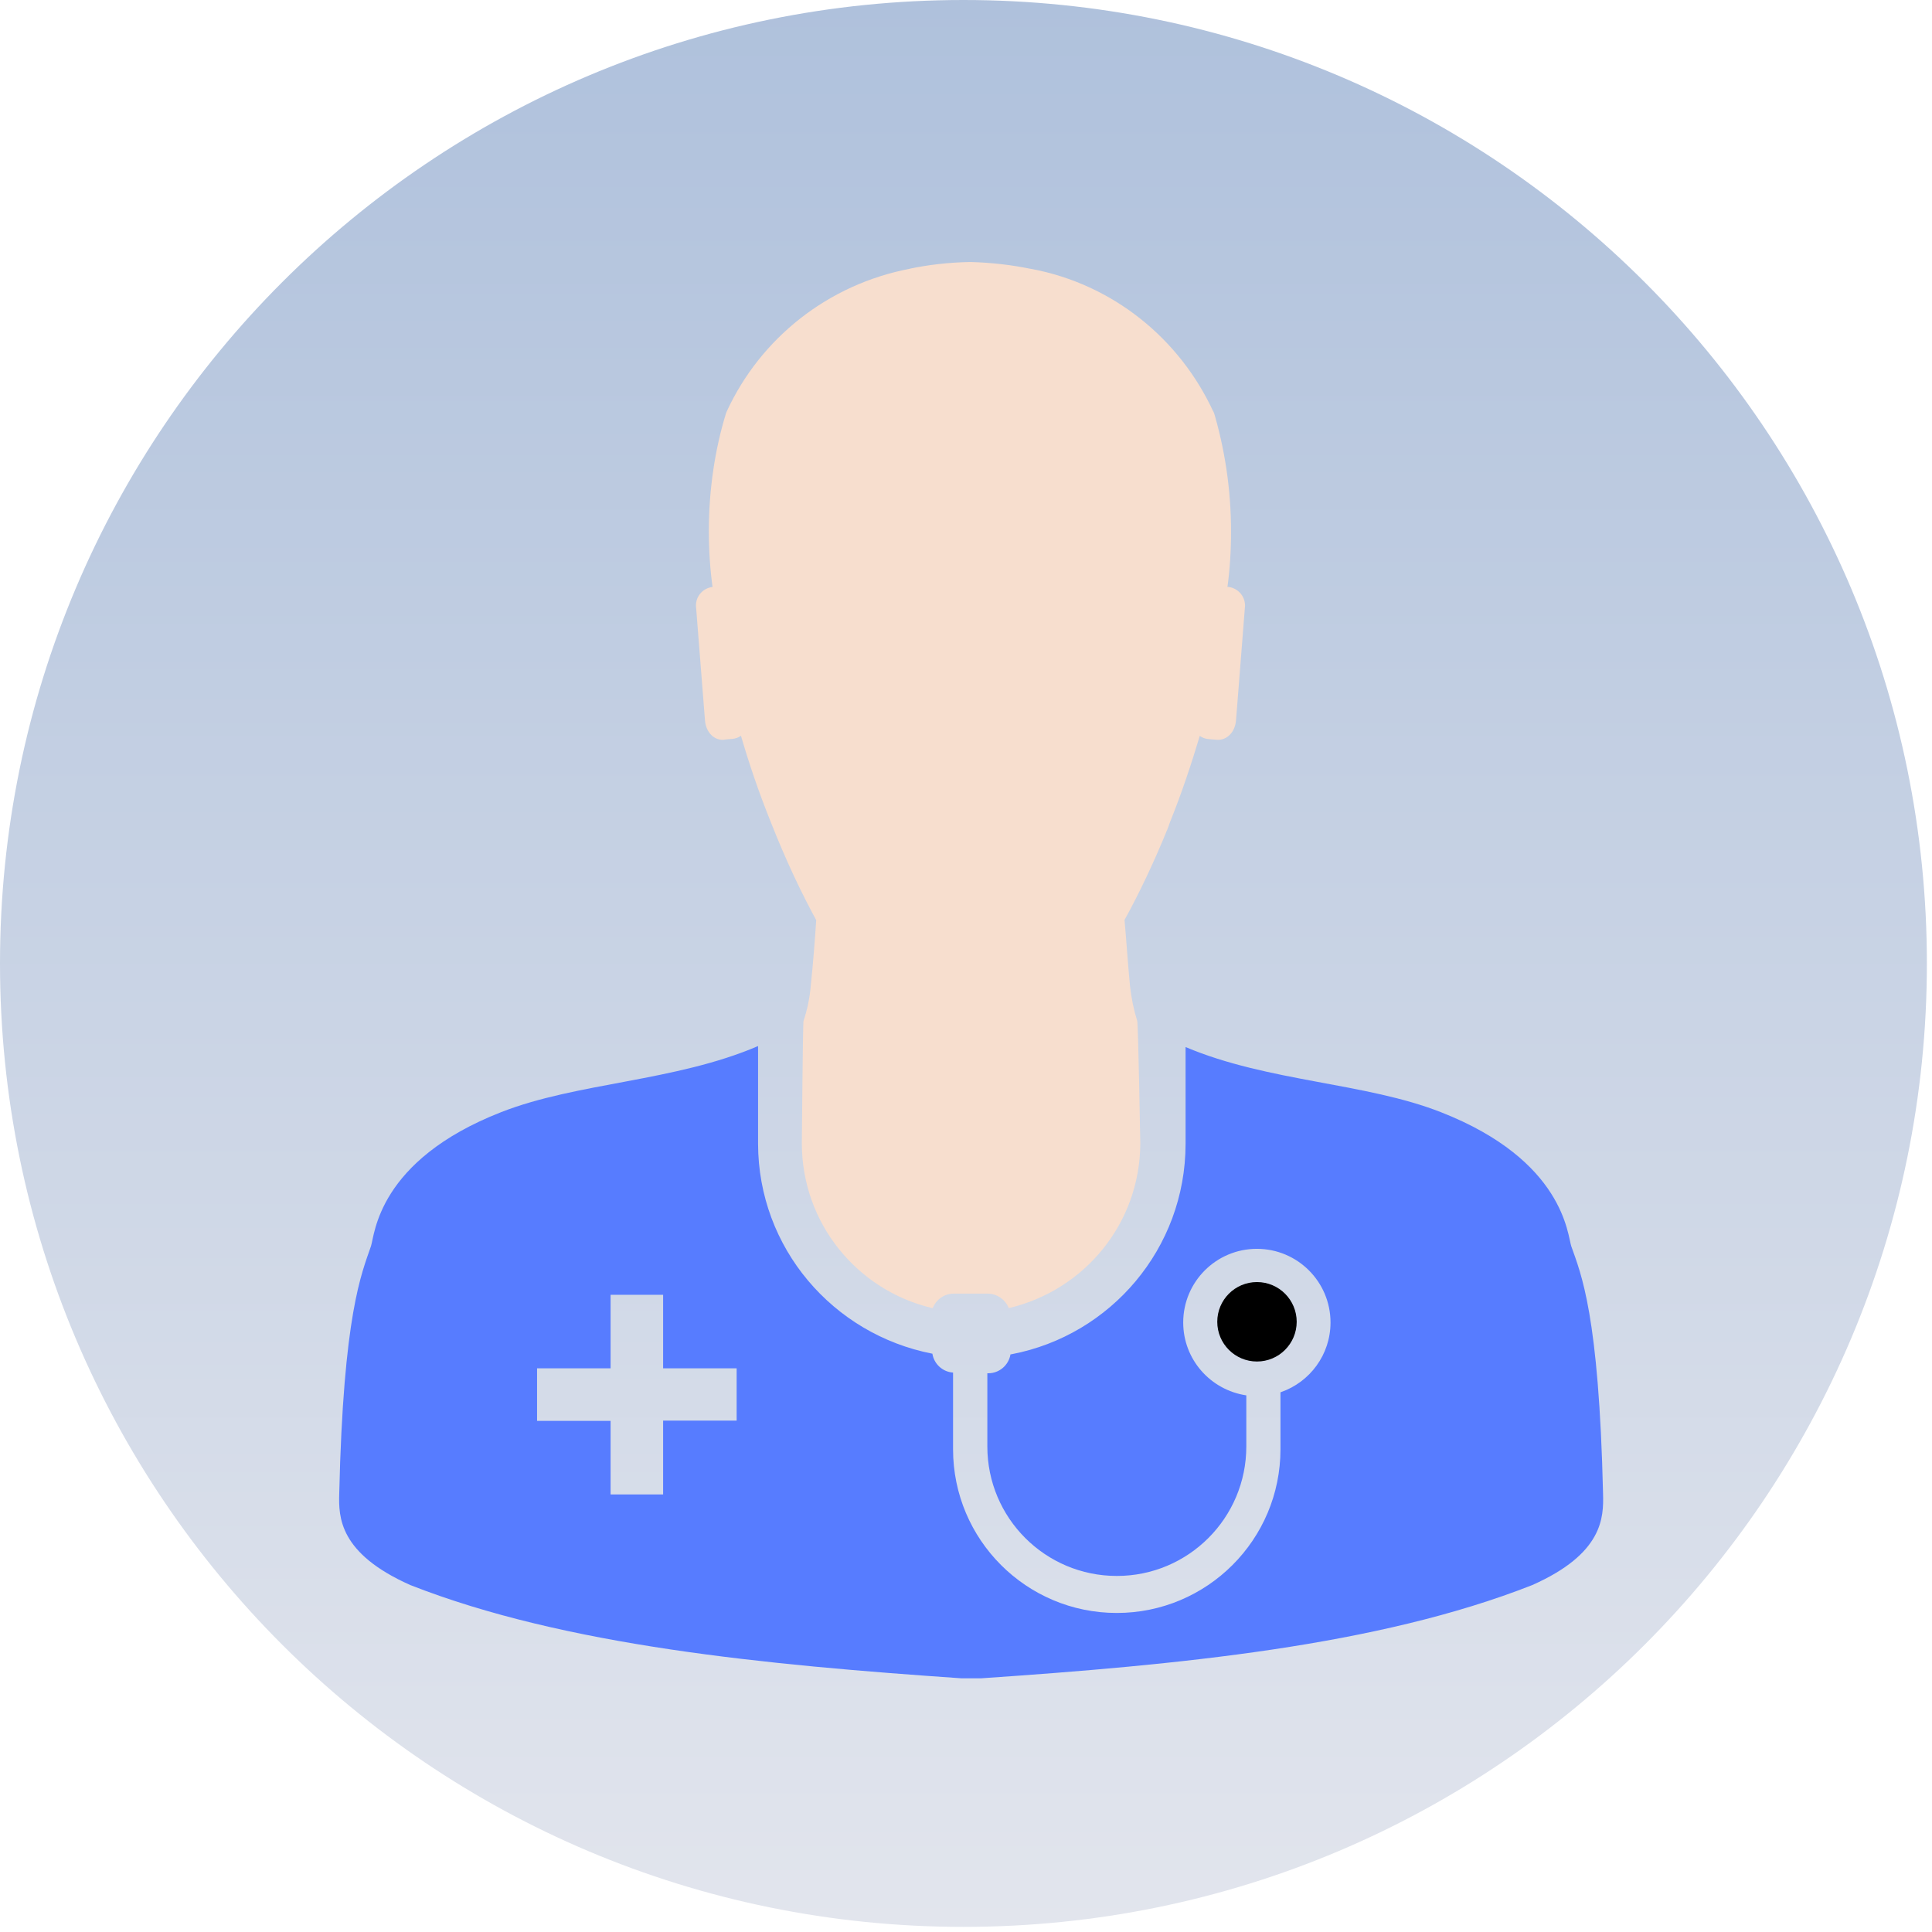
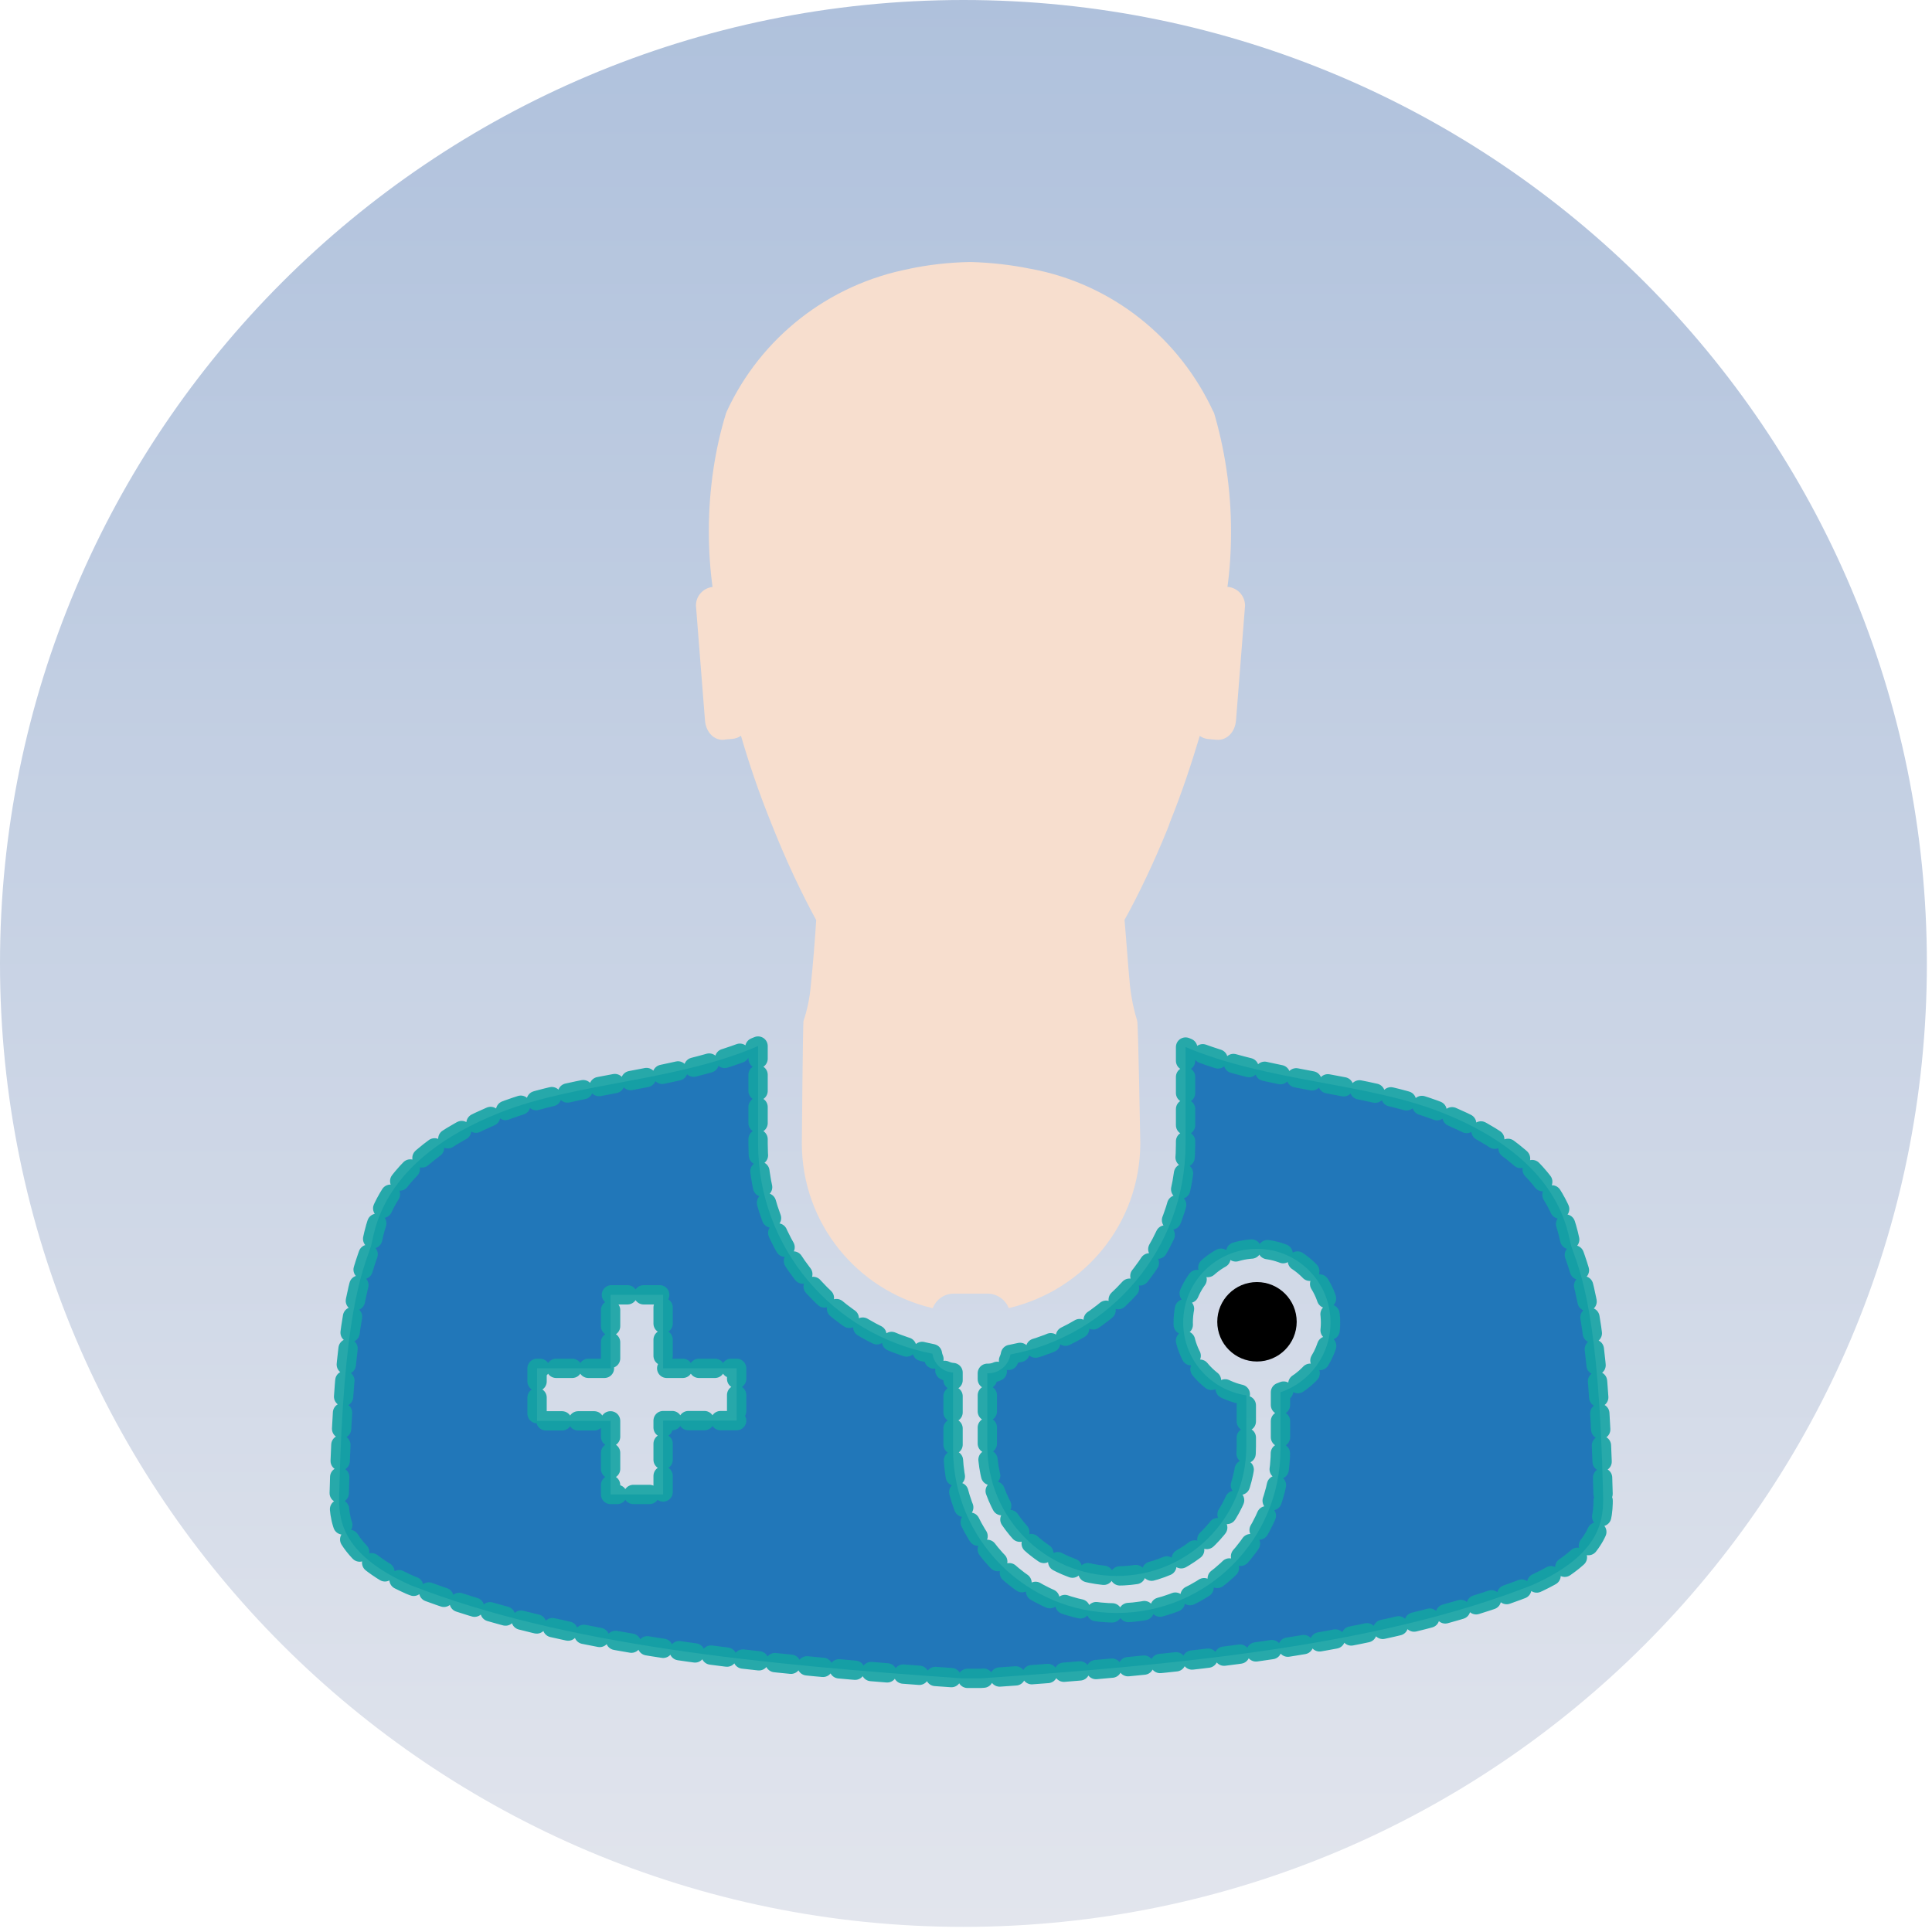
- <svg xmlns="http://www.w3.org/2000/svg" width="126" height="126" viewBox="0 0 126 126" fill="none">
-   <circle cx="62.833" cy="62.833" r="62.833" fill="url(#paint0_linear_4741_2362)" />
-   <path d="M47.248 48.233L47.786 48.187C47.99 48.163 48.175 48.09 48.329 47.983L48.325 47.986C48.841 49.765 49.472 51.635 50.261 53.594C51.274 56.157 52.27 58.263 53.387 60.295L53.233 59.987C53.14 61.388 53.029 62.828 52.882 64.221C52.813 65.079 52.644 65.88 52.386 66.634L52.405 66.565C52.359 66.584 52.294 74.57 52.294 74.57C52.297 79.778 55.904 84.138 60.753 85.297L60.83 85.312C61.05 84.754 61.581 84.366 62.204 84.366H64.413C65.033 84.373 65.564 84.758 65.784 85.301L65.787 85.312C70.726 84.15 74.347 79.789 74.367 74.578C74.367 74.578 74.232 66.623 74.163 66.569C73.951 65.895 73.782 65.102 73.693 64.286L73.689 64.228C73.555 62.828 73.466 61.423 73.339 59.995C74.29 58.278 75.287 56.177 76.164 54.01L76.31 53.602C77.099 51.643 77.711 49.776 78.246 47.994C78.396 48.102 78.581 48.175 78.781 48.198H78.785L79.328 48.244C79.982 48.313 80.559 47.775 80.613 46.94L81.198 39.507C81.198 39.504 81.198 39.5 81.198 39.5C81.198 38.872 80.729 38.357 80.124 38.28H80.117H80.051C80.201 37.198 80.286 35.951 80.286 34.685C80.286 31.921 79.878 29.25 79.12 26.737L79.17 26.933C76.949 22.061 72.546 18.523 67.242 17.534L67.142 17.519C66.003 17.284 64.675 17.126 63.32 17.088H63.286H63.24C61.858 17.115 60.53 17.269 59.245 17.542L59.383 17.519C53.987 18.535 49.592 22.072 47.398 26.829L47.355 26.933C46.639 29.242 46.228 31.898 46.228 34.646C46.228 35.928 46.316 37.19 46.489 38.422L46.474 38.28C45.862 38.349 45.389 38.861 45.389 39.484V39.511L45.974 46.943C46.028 47.798 46.613 48.313 47.244 48.244L47.248 48.233Z" fill="#F7DECE" />
-   <path d="M104.547 97.422C104.278 85.721 103.108 83.073 102.476 81.28C102.226 80.56 102.022 75.695 93.986 72.539C89.059 70.599 82.701 70.561 77.32 68.286V74.614C77.309 81.418 72.436 87.08 65.989 88.316L65.901 88.331C65.782 89.031 65.181 89.555 64.462 89.562H64.392V94.335C64.392 99 68.172 102.779 72.837 102.779C77.501 102.779 81.281 99 81.281 94.335V91.002C78.941 90.652 77.166 88.658 77.166 86.249C77.166 83.597 79.318 81.445 81.97 81.445C84.622 81.445 86.773 83.597 86.773 86.249C86.773 88.35 85.422 90.136 83.544 90.79L83.509 90.802V94.335V94.516C83.509 100.412 78.729 105.193 72.833 105.193C66.936 105.193 62.156 100.412 62.156 94.516C62.156 94.451 62.156 94.389 62.156 94.323V94.331V89.516C61.471 89.47 60.917 88.954 60.809 88.292V88.285C54.304 87.018 49.455 81.376 49.439 74.598V68.221C44.036 70.542 37.639 70.588 32.685 72.531C24.626 75.684 24.441 80.537 24.195 81.268C23.579 83.07 22.394 85.706 22.124 97.414C22.078 98.954 22.124 101.313 26.766 103.376C36.873 107.34 49.894 108.572 62.73 109.457H63.961C76.824 108.58 89.825 107.352 99.925 103.376C104.547 101.325 104.589 98.977 104.547 97.422ZM48.042 92.649H43.247V97.464H39.821V92.665H35.026V89.239H39.821V84.444H43.247V89.239H48.042V92.649Z" fill="#577CFF" />
-   <path d="M84.567 86.207C84.567 84.776 83.409 83.613 81.977 83.613C80.545 83.613 79.387 84.772 79.387 86.204C79.387 87.635 80.545 88.794 81.977 88.794C83.405 88.794 84.563 87.635 84.567 86.207Z" fill="black" />
+ <svg xmlns="http://www.w3.org/2000/svg" width="300" height="300" viewBox="0 0 126 126" fill="none">
+   <circle cx="62.833" cy="62.833" r="62.833" fill="url(&quot;#paint0_linear_4741_2362&quot;)" style="fill: url(&quot;#paint0_linear_4741_2362&quot;) !important; stroke: none !important; stroke-width: 1px !important; cursor: pointer; pointer-events: all;" stroke="none" />
+   <path d="M47.248 48.233L47.786 48.187C47.99 48.163 48.175 48.09 48.329 47.983L48.325 47.986C48.841 49.765 49.472 51.635 50.261 53.594C51.274 56.157 52.27 58.263 53.387 60.295L53.233 59.987C53.14 61.388 53.029 62.828 52.882 64.221C52.813 65.079 52.644 65.88 52.386 66.634L52.405 66.565C52.359 66.584 52.294 74.57 52.294 74.57C52.297 79.778 55.904 84.138 60.753 85.297L60.83 85.312C61.05 84.754 61.581 84.366 62.204 84.366H64.413C65.033 84.373 65.564 84.758 65.784 85.301L65.787 85.312C70.726 84.15 74.347 79.789 74.367 74.578C74.367 74.578 74.232 66.623 74.163 66.569C73.951 65.895 73.782 65.102 73.693 64.286L73.689 64.228C73.555 62.828 73.466 61.423 73.339 59.995C74.29 58.278 75.287 56.177 76.164 54.01L76.31 53.602C77.099 51.643 77.711 49.776 78.246 47.994C78.396 48.102 78.581 48.175 78.781 48.198H78.785L79.328 48.244C79.982 48.313 80.559 47.775 80.613 46.94L81.198 39.507C81.198 39.504 81.198 39.5 81.198 39.5C81.198 38.872 80.729 38.357 80.124 38.28H80.117H80.051C80.201 37.198 80.286 35.951 80.286 34.685C80.286 31.921 79.878 29.25 79.12 26.737L79.17 26.933C76.949 22.061 72.546 18.523 67.242 17.534L67.142 17.519C66.003 17.284 64.675 17.126 63.32 17.088H63.286H63.24C61.858 17.115 60.53 17.269 59.245 17.542L59.383 17.519C53.987 18.535 49.592 22.072 47.398 26.829L47.355 26.933C46.639 29.242 46.228 31.898 46.228 34.646C46.228 35.928 46.316 37.19 46.489 38.422L46.474 38.28C45.862 38.349 45.389 38.861 45.389 39.484V39.511L45.974 46.943C46.028 47.798 46.613 48.313 47.244 48.244L47.248 48.233Z" fill="rgb(247, 222, 206)" style="fill: rgb(247, 222, 206) !important; stroke: none !important; stroke-width: 1px !important; cursor: pointer; pointer-events: all;" stroke="none" />
+   <path d="M104.547 97.422C104.278 85.721 103.108 83.073 102.476 81.28C102.226 80.56 102.022 75.695 93.986 72.539C89.059 70.599 82.701 70.561 77.32 68.286V74.614C77.309 81.418 72.436 87.08 65.989 88.316L65.901 88.331C65.782 89.031 65.181 89.555 64.462 89.562H64.392V94.335C64.392 99 68.172 102.779 72.837 102.779C77.501 102.779 81.281 99 81.281 94.335V91.002C78.941 90.652 77.166 88.658 77.166 86.249C77.166 83.597 79.318 81.445 81.97 81.445C84.622 81.445 86.773 83.597 86.773 86.249C86.773 88.35 85.422 90.136 83.544 90.79L83.509 90.802V94.335V94.516C83.509 100.412 78.729 105.193 72.833 105.193C66.936 105.193 62.156 100.412 62.156 94.516C62.156 94.451 62.156 94.389 62.156 94.323V94.331V89.516C61.471 89.47 60.917 88.954 60.809 88.292V88.285C54.304 87.018 49.455 81.376 49.439 74.598V68.221C44.036 70.542 37.639 70.588 32.685 72.531C24.626 75.684 24.441 80.537 24.195 81.268C23.579 83.07 22.394 85.706 22.124 97.414C22.078 98.954 22.124 101.313 26.766 103.376C36.873 107.34 49.894 108.572 62.73 109.457H63.961C76.824 108.58 89.825 107.352 99.925 103.376C104.547 101.325 104.589 98.977 104.547 97.422ZM48.042 92.649H43.247V97.464H39.821V92.665H35.026V89.239H39.821V84.444H43.247V89.239H48.042V92.649Z" fill="rgb(33, 119, 185)" style="fill: rgb(33, 119, 185) !important; stroke: none !important; stroke-width: 1px !important; cursor: pointer; pointer-events: all;" stroke="none" />
+   <path d="M84.567 86.207C84.567 84.776 83.409 83.613 81.977 83.613C80.545 83.613 79.387 84.772 79.387 86.204C79.387 87.635 80.545 88.794 81.977 88.794C83.405 88.794 84.563 87.635 84.567 86.207Z" fill="rgb(0, 0, 0)" style="fill: rgb(0, 0, 0) !important; stroke: none !important; stroke-width: 1px !important; cursor: pointer; pointer-events: all;" stroke="none" />
  <defs>
    <linearGradient id="paint0_linear_4741_2362" x1="62.833" y1="0" x2="62.833" y2="125.665" gradientUnits="userSpaceOnUse">
      <stop stop-color="#AFC1DC" />
      <stop offset="1" stop-color="#E2E5ED" />
    </linearGradient>
  </defs>
+   <path d="M104.547 97.422C104.278 85.721 103.108 83.073 102.476 81.28C102.226 80.56 102.022 75.695 93.986 72.539C89.059 70.599 82.701 70.561 77.32 68.286V74.614C77.309 81.418 72.436 87.08 65.989 88.316L65.901 88.331C65.782 89.031 65.181 89.555 64.462 89.562H64.392V94.335C64.392 99 68.172 102.779 72.837 102.779C77.501 102.779 81.281 99 81.281 94.335V91.002C78.941 90.652 77.166 88.658 77.166 86.249C77.166 83.597 79.318 81.445 81.97 81.445C84.622 81.445 86.773 83.597 86.773 86.249C86.773 88.35 85.422 90.136 83.544 90.79L83.509 90.802V94.335V94.516C83.509 100.412 78.729 105.193 72.833 105.193C66.936 105.193 62.156 100.412 62.156 94.516C62.156 94.451 62.156 94.389 62.156 94.323V94.331V89.516C61.471 89.47 60.917 88.954 60.809 88.292V88.285C54.304 87.018 49.455 81.376 49.439 74.598V68.221C44.036 70.542 37.639 70.588 32.685 72.531C24.626 75.684 24.441 80.537 24.195 81.268C23.579 83.07 22.394 85.706 22.124 97.414C22.078 98.954 22.124 101.313 26.766 103.376C36.873 107.34 49.894 108.572 62.73 109.457H63.961C76.824 108.58 89.825 107.352 99.925 103.376C104.547 101.325 104.589 98.977 104.547 97.422ZM48.042 92.649H43.247V97.464H39.821V92.665H35.026V89.239H39.821V84.444H43.247V89.239H48.042V92.649Z" fill="none" stroke="rgb(20, 163, 163)" vector-effect="non-scaling-stroke" stroke-width="3" stroke-dasharray="2.5 2.5" stroke-linecap="round" stroke-linejoin="round" opacity="0.9" data-ice-overlay="1" style="pointer-events: none; fill: none !important; stroke: rgb(20, 163, 163) !important;" />
</svg>
